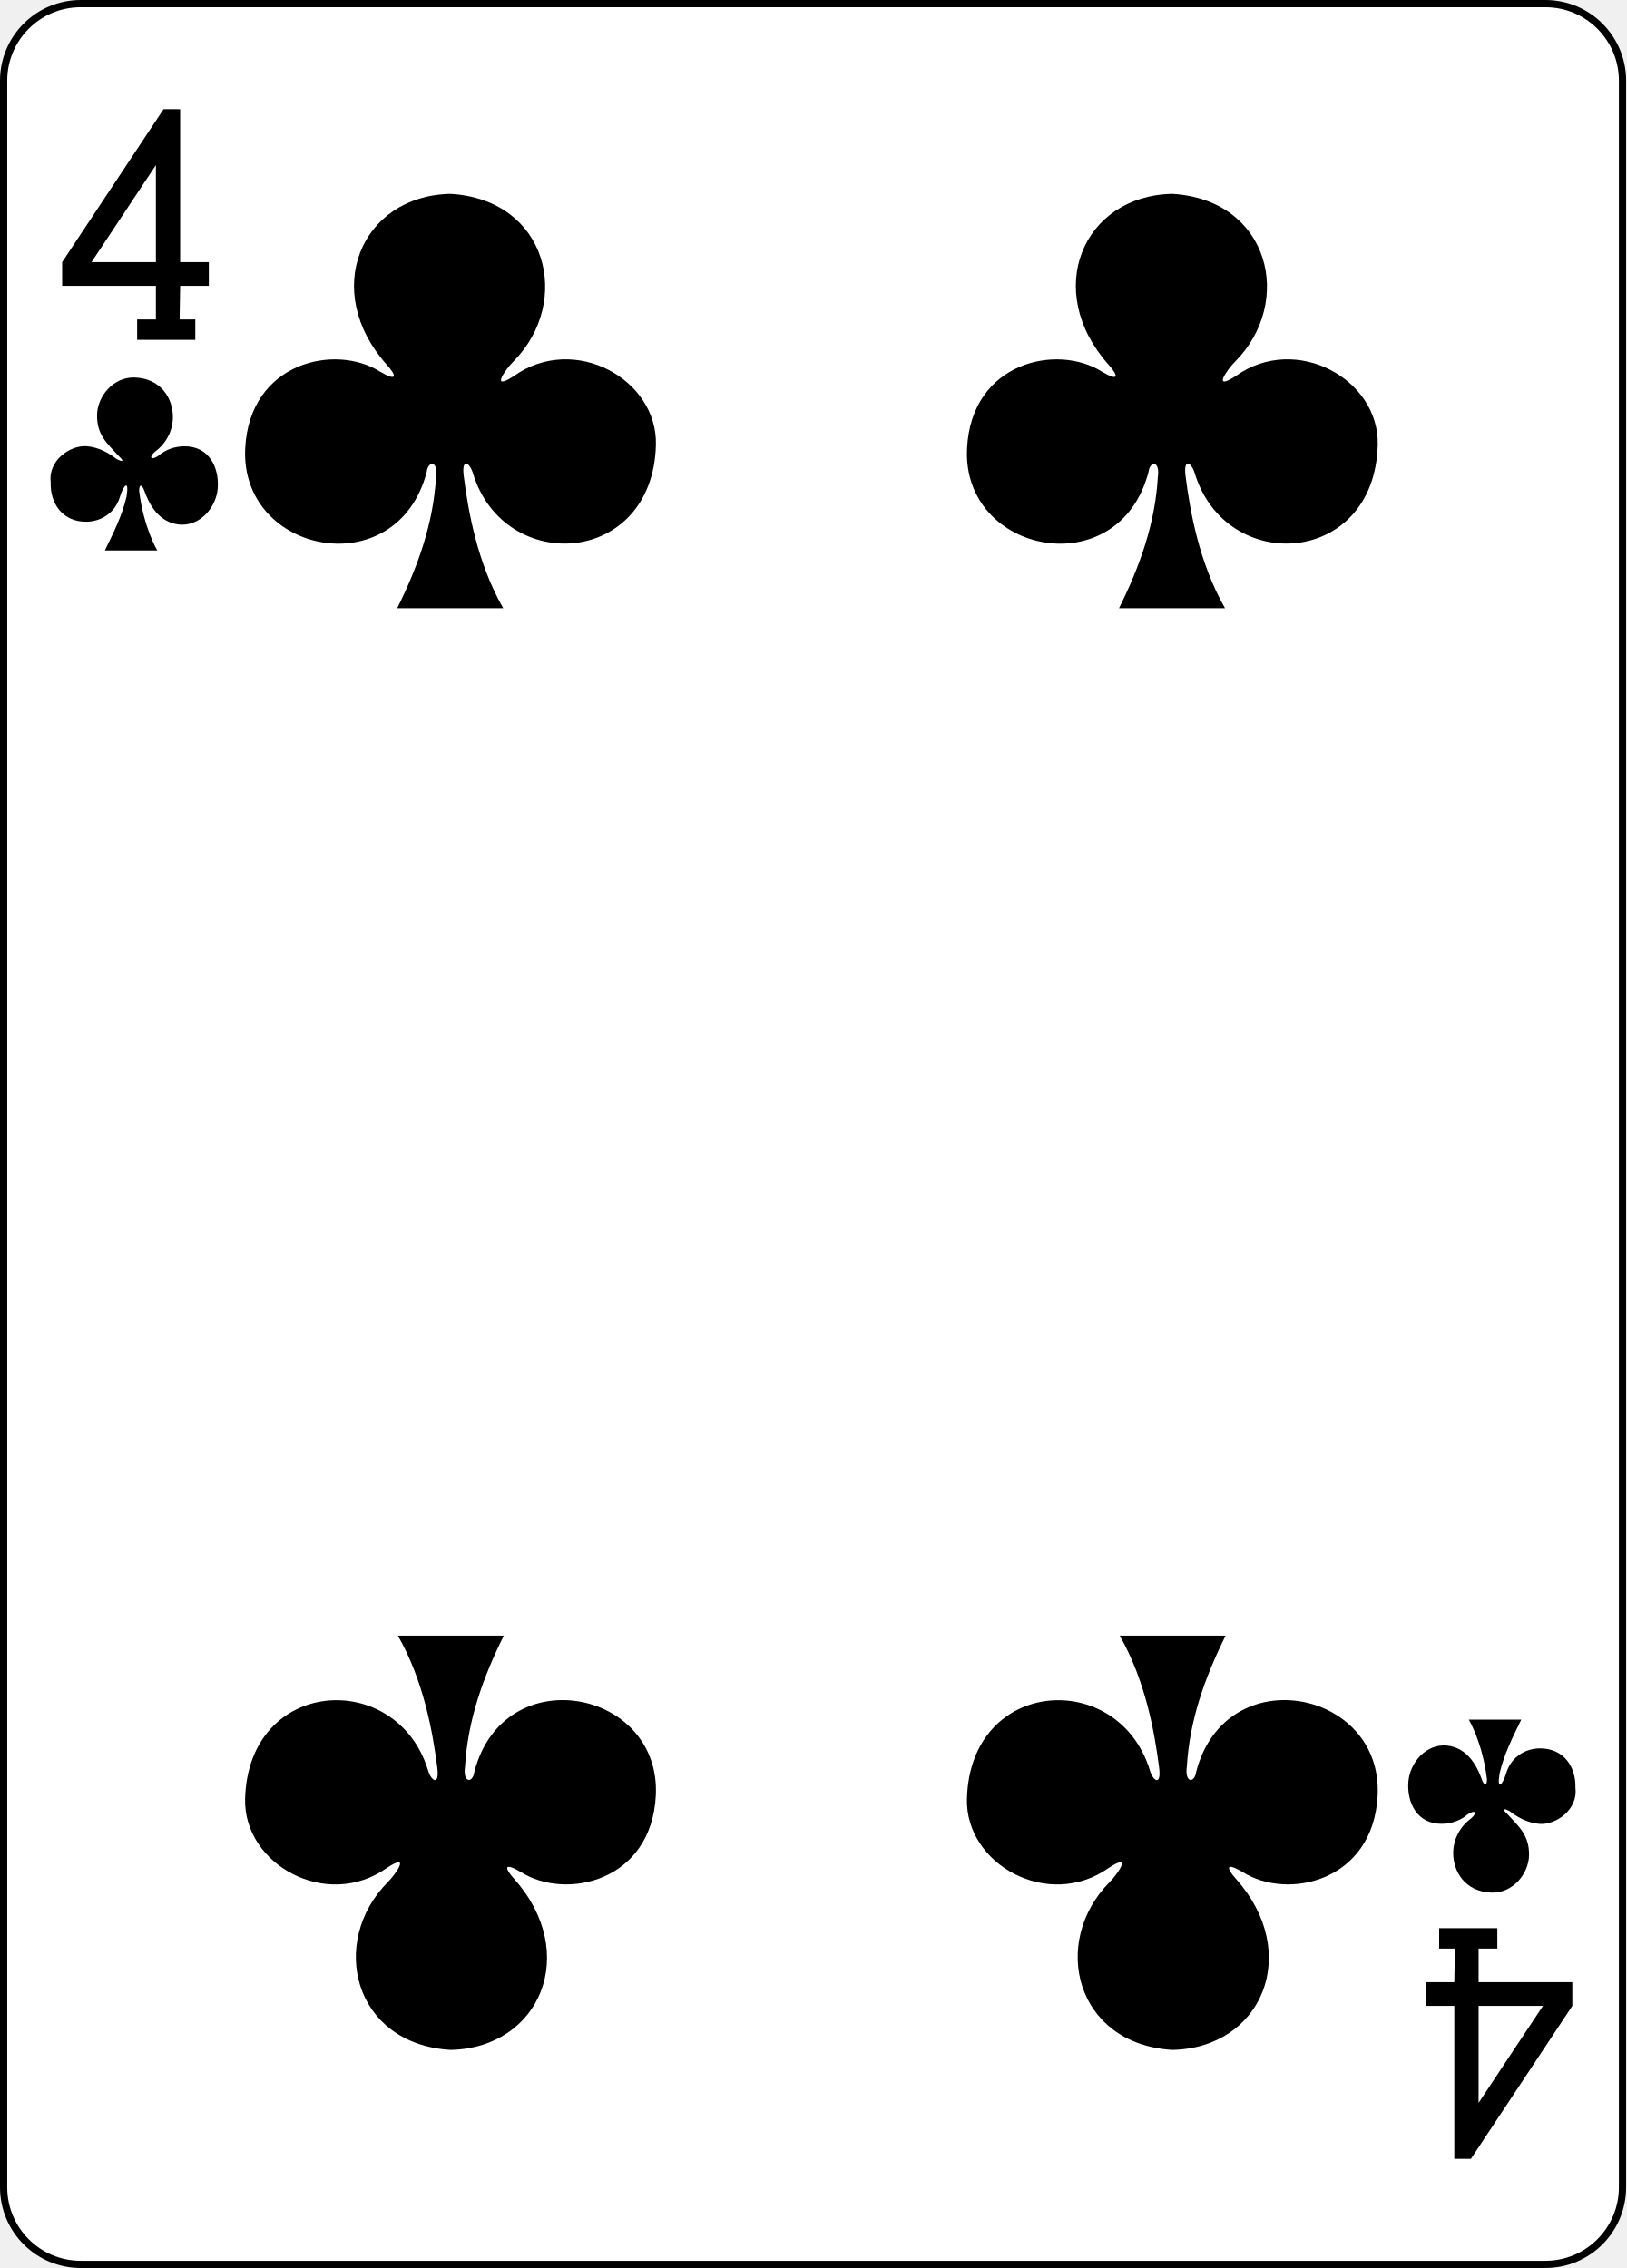
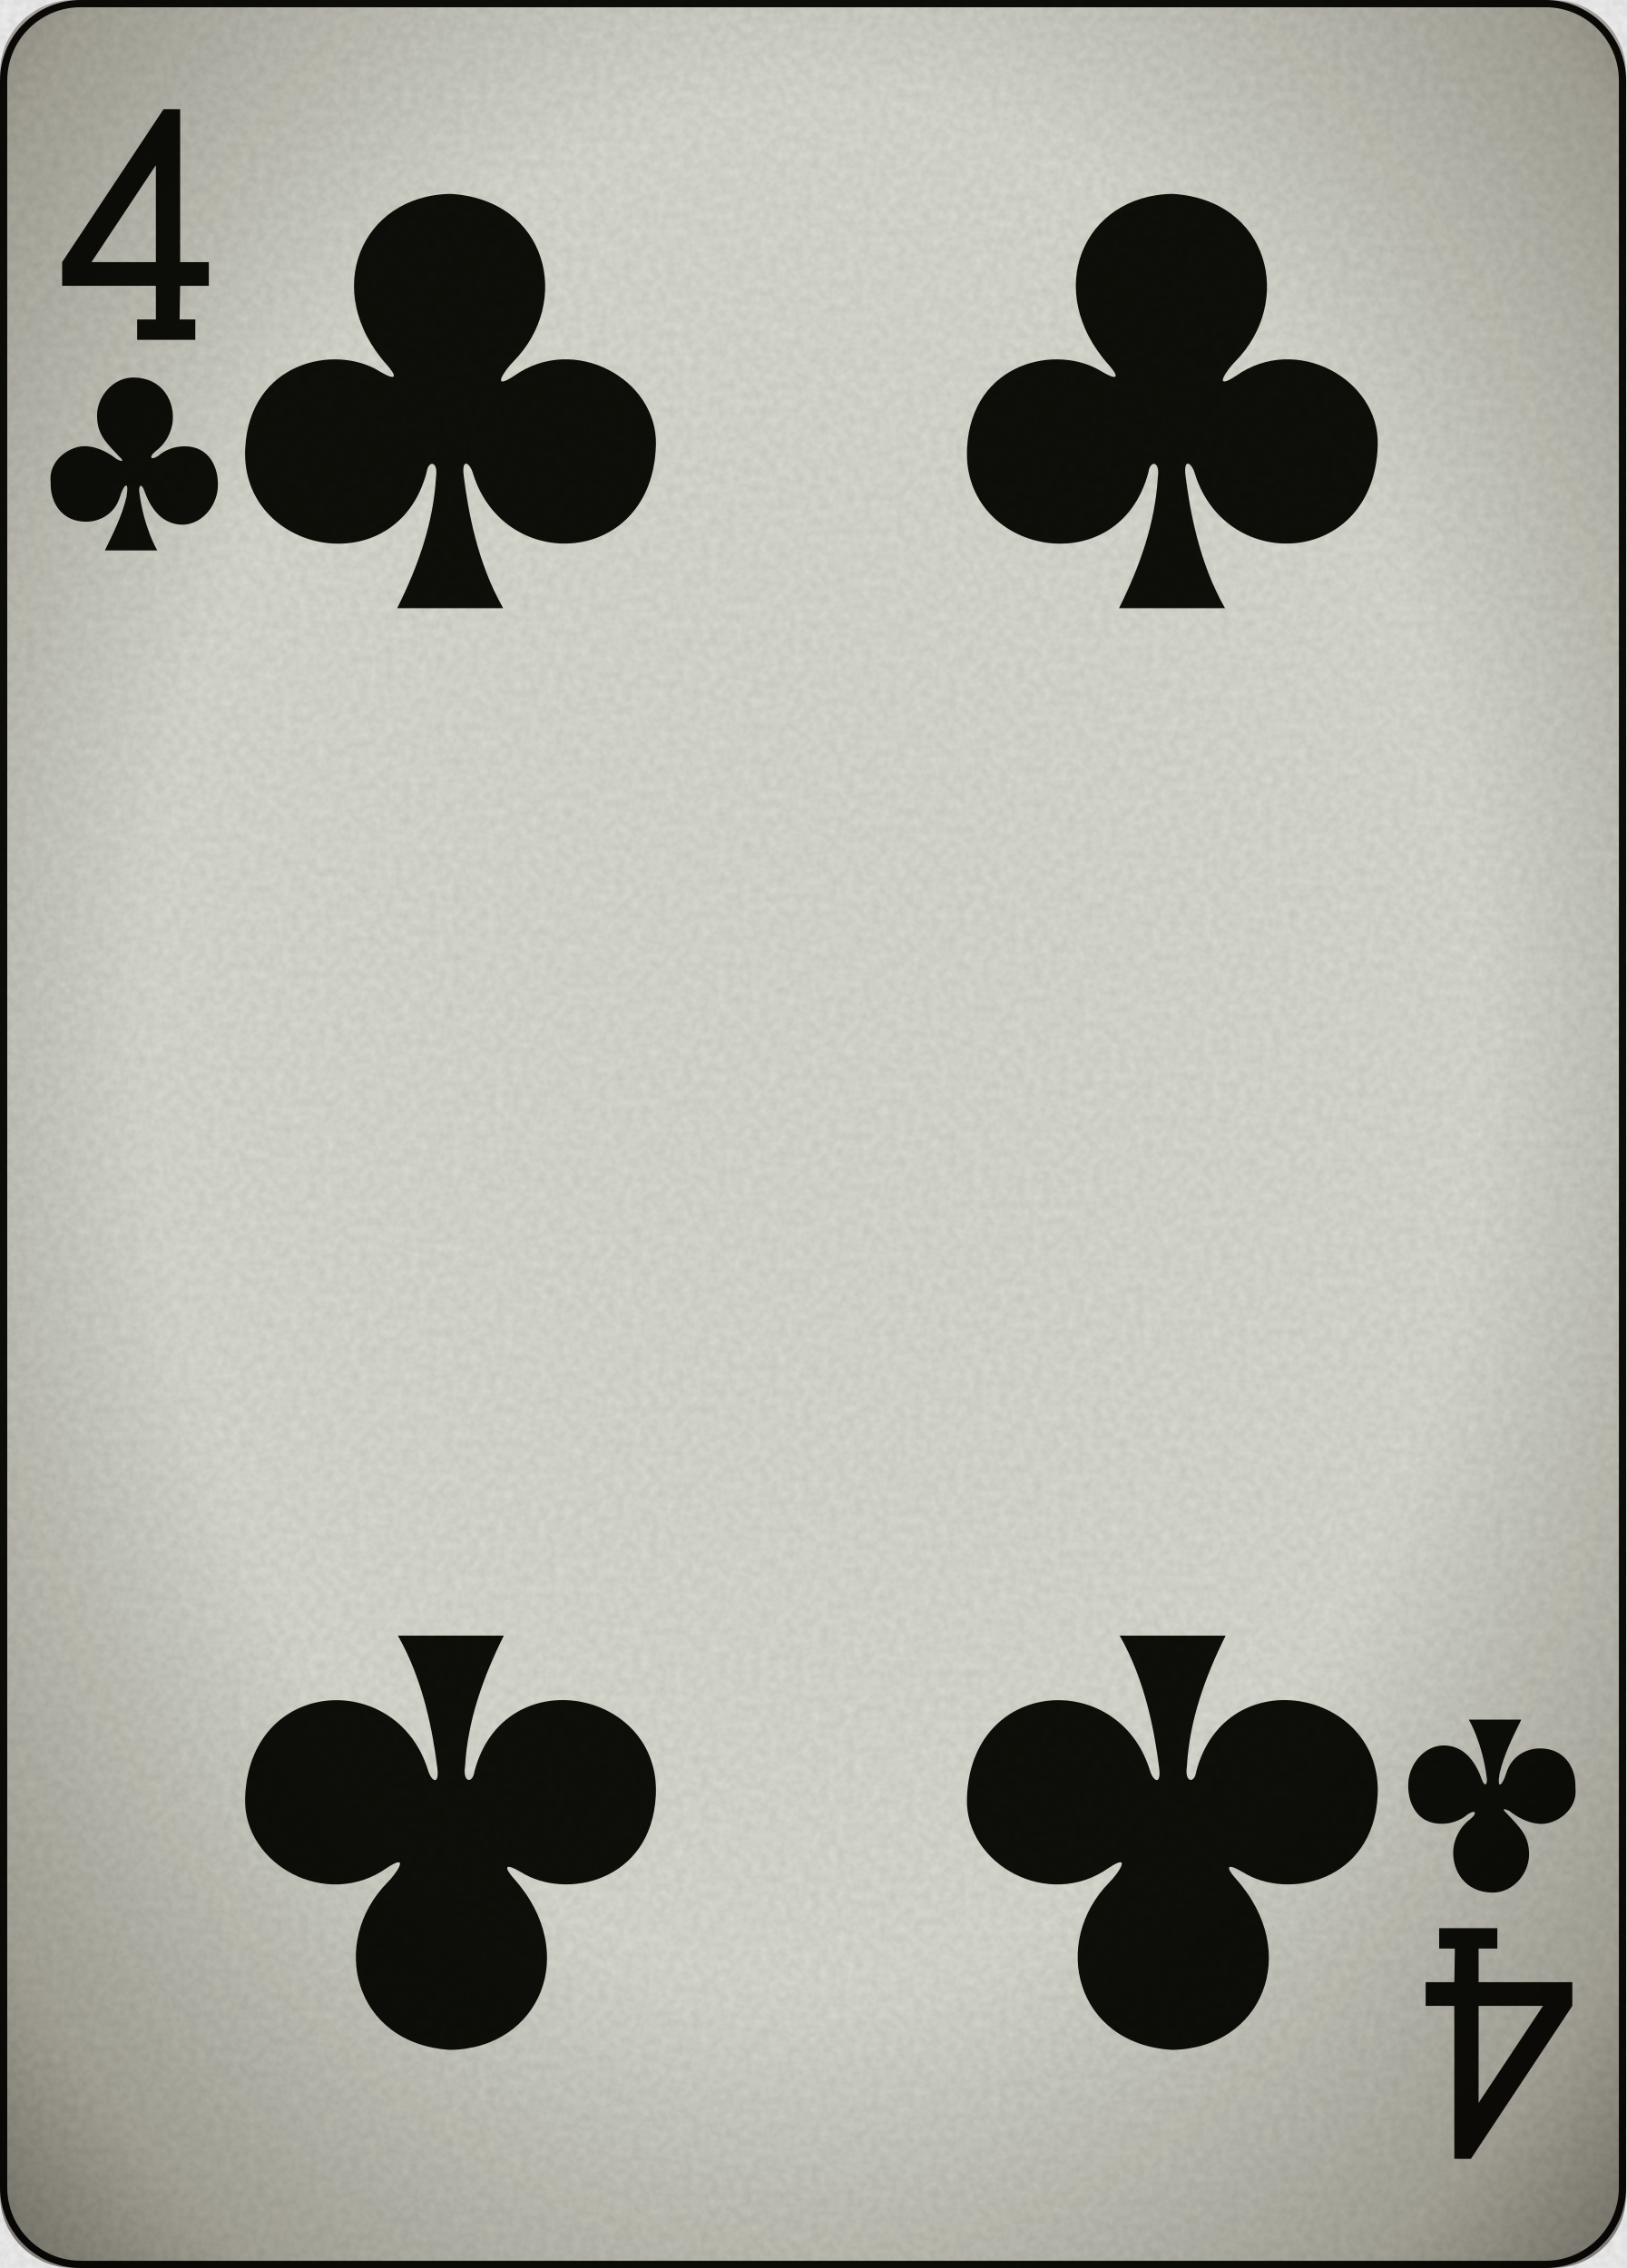
<svg xmlns="http://www.w3.org/2000/svg" version="1.1" id="svg4423" height="312.808" width="224.225">
-   <defs id="defs4425" />
-   <g id="layer1" transform="translate(-259.9347,-369.7772)">
+   <defs id="defs4425">
+     <filter id="envejecido" x="-15%" y="-15%" width="130%" height="130%" color-interpolation-filters="sRGB">
+       <feColorMatrix in="SourceGraphic" type="matrix" values="0.62 0.12 0.05 0 0.06                 0.05 0.70 0.05 0 0.06                 0.00 0.06 0.72 0 0.04                 0    0    0    1 0" result="warm" />
+       <feTurbulence type="fractalNoise" baseFrequency="0.85" numOctaves="2" seed="11" result="noise" />
+       <feColorMatrix in="noise" type="matrix" values="0 0 0 0 0                 0 0 0 0 0                 0 0 0 0 0                 0 0 0 0.10 0" result="noiseAlpha" />
+       <feComposite in="noiseAlpha" in2="warm" operator="over" result="grained" />
+     </filter>
+     <radialGradient id="vignette-grad" cx="50%" cy="46%" r="75%">
+       <stop offset="55%" stop-color="#2a1a0a" stop-opacity="0" />
+       <stop offset="85%" stop-color="#2a1a0a" stop-opacity="0.28" />
+       <stop offset="100%" stop-color="#160d05" stop-opacity="0.55" />
+     </radialGradient>
+   </defs>
+   <g id="layer1" transform="translate(-259.9347,-369.7772)" filter="url(#envejecido)">
    <g style="display:inline" transform="translate(-1383.997,92.13511)" id="g3764">
      <g id="g6699">
        <g id="g8365">
          <g id="g8902-1" style="display:inline" transform="translate(-5059.956,3024.952)">
            <rect ry="10.63" rx="10.63" style="display:inline;fill:#ffffff;fill-opacity:1;stroke:#000000;stroke-width:0.997;stroke-miterlimit:4;stroke-dasharray:none;stroke-opacity:1" id="rect6353-4" width="223.228" height="311.811" x="6704.386" y="-2746.811" />
            <g id="g8591-2" transform="matrix(0.3010621,0,0,0.3010621,5623.293,-1949.67)" />
          </g>
        </g>
        <g id="g6689" transform="translate(0.5763661,-2.2365113e-5)">
          <path transform="matrix(0.3010621,0,0,0.3010621,563.3368,1075.282)" id="path7104-3" d="m 3650.172,-2493.73 0,-9.344 8.586,0 0,-15.399 -42.931,0 0,-10.865 46.453,-70.079 7.591,0.026 0,70.053 13.132,0 0,10.865 -13.132,0 -0.253,15.399 7.197,0 0,9.344 z m 8.586,-80.04 -29.493,44.432 29.493,0 z" style="display:inline;fill:#000000;fill-opacity:1" />
          <path transform="matrix(0.3010621,0,0,0.3010621,563.3368,1075.282)" style="display:inline;fill:#000000;fill-opacity:1" d="m 4273.157,-1766.094 0,9.344 -8.586,0 0,15.399 42.931,0 0,10.865 -46.453,70.079 -7.591,-0.026 0,-70.053 -13.132,0 0,-10.865 13.132,0 0.253,-15.399 -7.197,0 0,-9.344 z m -8.586,80.04 29.493,-44.432 -29.493,0 z" id="path7159-2" />
          <path style="display:inline;fill:#000000;fill-opacity:1" d="m 1797.658,361.522 c 2.879,-5.776 4.976,-11.701 5.348,-18.037 0.342,-2.332 -1.075,-2.371 -1.288,-0.729 -4.076,15.593 -25.763,11.37 -25.017,-3.297 0.605,-11.895 12.419,-14.454 18.582,-10.565 2.434,1.433 2.296,0.575 0.968,-0.912 -9.155,-10.211 -3.61,-23.362 8.761,-23.602 13.38,0.793 16.851,14.87 8.644,23.148 -1.021,0.995 -3.284,4.191 0.123,1.956 8.287,-5.888 19.787,0.443 19.553,9.521 -0.433,16.739 -20.839,17.987 -25.203,4.006 -0.42,-1.55 -1.629,-2.329 -1.295,0.304 0.605,4.767 1.857,11.953 5.437,18.206 z" id="path3251" />
          <path id="path3253" d="m 1698.126,361.522 c 2.879,-5.776 4.976,-11.701 5.348,-18.037 0.342,-2.332 -1.075,-2.371 -1.288,-0.729 -4.076,15.593 -25.763,11.37 -25.017,-3.297 0.605,-11.895 12.419,-14.454 18.582,-10.565 2.434,1.433 2.296,0.575 0.968,-0.912 -9.155,-10.211 -3.61,-23.362 8.761,-23.602 13.38,0.793 16.851,14.87 8.644,23.148 -1.021,0.995 -3.284,4.191 0.123,1.956 8.287,-5.888 19.787,0.443 19.553,9.521 -0.433,16.739 -20.839,17.987 -25.203,4.006 -0.42,-1.55 -1.629,-2.329 -1.295,0.304 0.605,4.767 1.857,11.953 5.437,18.206 z" style="display:inline;fill:#000000;fill-opacity:1" />
          <path style="display:inline;fill:#000000;fill-opacity:1" d="m 1812.36,503.228 c -2.879,5.775 -4.976,11.701 -5.348,18.037 -0.342,2.332 1.075,2.371 1.288,0.729 4.076,-15.593 25.763,-11.37 25.017,3.296 -0.605,11.895 -12.419,14.454 -18.582,10.565 -2.434,-1.433 -2.296,-0.575 -0.968,0.912 9.155,10.211 3.61,23.362 -8.761,23.602 -13.38,-0.793 -16.851,-14.87 -8.644,-23.148 1.021,-0.995 3.284,-4.191 -0.123,-1.956 -8.287,5.888 -19.787,-0.443 -19.553,-9.521 0.433,-16.739 20.839,-17.987 25.203,-4.006 0.42,1.55 1.629,2.329 1.295,-0.304 -0.605,-4.767 -1.857,-11.953 -5.437,-18.206 z" id="path3401" />
          <path id="path3403" d="m 1712.828,503.228 c -2.879,5.775 -4.976,11.701 -5.348,18.037 -0.342,2.332 1.075,2.371 1.288,0.729 4.076,-15.593 25.763,-11.37 25.017,3.296 -0.605,11.895 -12.419,14.454 -18.582,10.565 -2.434,-1.433 -2.296,-0.575 -0.968,0.912 9.155,10.211 3.61,23.362 -8.761,23.602 -13.38,-0.793 -16.851,-14.87 -8.644,-23.148 1.021,-0.995 3.284,-4.191 -0.123,-1.956 -8.287,5.888 -19.787,-0.443 -19.553,-9.521 0.433,-16.739 20.839,-17.987 25.203,-4.006 0.42,1.55 1.629,2.329 1.295,-0.304 -0.605,-4.767 -1.857,-11.953 -5.437,-18.206 z" style="display:inline;fill:#000000;fill-opacity:1" />
          <path style="display:inline;fill:#000000;fill-opacity:1" d="m 1657.813,353.562 c 1.192,-2.445 2.352,-4.721 2.984,-7.401 0.419,-2.528 -0.438,-1.589 -0.925,0.068 -0.721,2.297 -2.723,3.344 -4.58,3.369 -3.371,0.045 -5.053,-2.604 -4.948,-5.454 -0.368,-2.999 2.671,-5.12 4.962,-4.957 1.722,0.123 3.224,1.052 4.133,1.775 0.596,0.315 1.234,0.455 0.345,-0.358 -1.678,-1.833 -3.077,-2.964 -3.046,-5.711 0.029,-2.579 2.233,-5.268 5.155,-5.184 3.651,0.105 5.312,2.89 5.303,5.481 -0.01,1.888 -0.954,3.626 -2.411,4.703 -0.944,0.766 -0.679,1.34 0.398,0.615 1.035,-0.892 2.267,-1.283 3.545,-1.31 3.49,-0.055 4.855,2.961 4.655,5.764 -0.187,2.626 -2.423,5.328 -5.369,5.022 -2.631,-0.301 -4.013,-2.51 -4.805,-4.777 -0.262,-0.695 -0.676,-0.883 -0.664,0.153 0.608,5.057 2.492,8.204 2.505,8.202 z" id="path3458" />
          <path style="display:inline;fill:#000000;fill-opacity:1" d="m 1853.121,514.821 c -1.192,2.445 -2.352,4.721 -2.984,7.401 -0.419,2.528 0.438,1.589 0.925,-0.068 0.721,-2.297 2.723,-3.344 4.58,-3.369 3.371,-0.045 5.053,2.604 4.948,5.454 0.368,2.999 -2.671,5.12 -4.962,4.957 -1.722,-0.123 -3.224,-1.052 -4.133,-1.775 -0.596,-0.315 -1.234,-0.455 -0.345,0.358 1.678,1.833 3.077,2.964 3.046,5.711 -0.029,2.579 -2.233,5.268 -5.155,5.184 -3.651,-0.105 -5.312,-2.89 -5.303,-5.481 0.01,-1.888 0.954,-3.626 2.411,-4.703 0.944,-0.766 0.679,-1.34 -0.398,-0.615 -1.035,0.892 -2.267,1.283 -3.545,1.31 -3.49,0.055 -4.855,-2.961 -4.655,-5.764 0.187,-2.626 2.423,-5.328 5.369,-5.022 2.631,0.301 4.013,2.51 4.805,4.777 0.262,0.695 0.676,0.883 0.664,-0.153 -0.608,-5.057 -2.492,-8.204 -2.505,-8.202 z" id="path3482" />
        </g>
      </g>
    </g>
  </g>
+   <rect x="0" y="0" width="224.225" height="312.808" rx="10.09" ry="10.09" fill="url(#vignette-grad)" style="mix-blend-mode:multiply" />
</svg>
